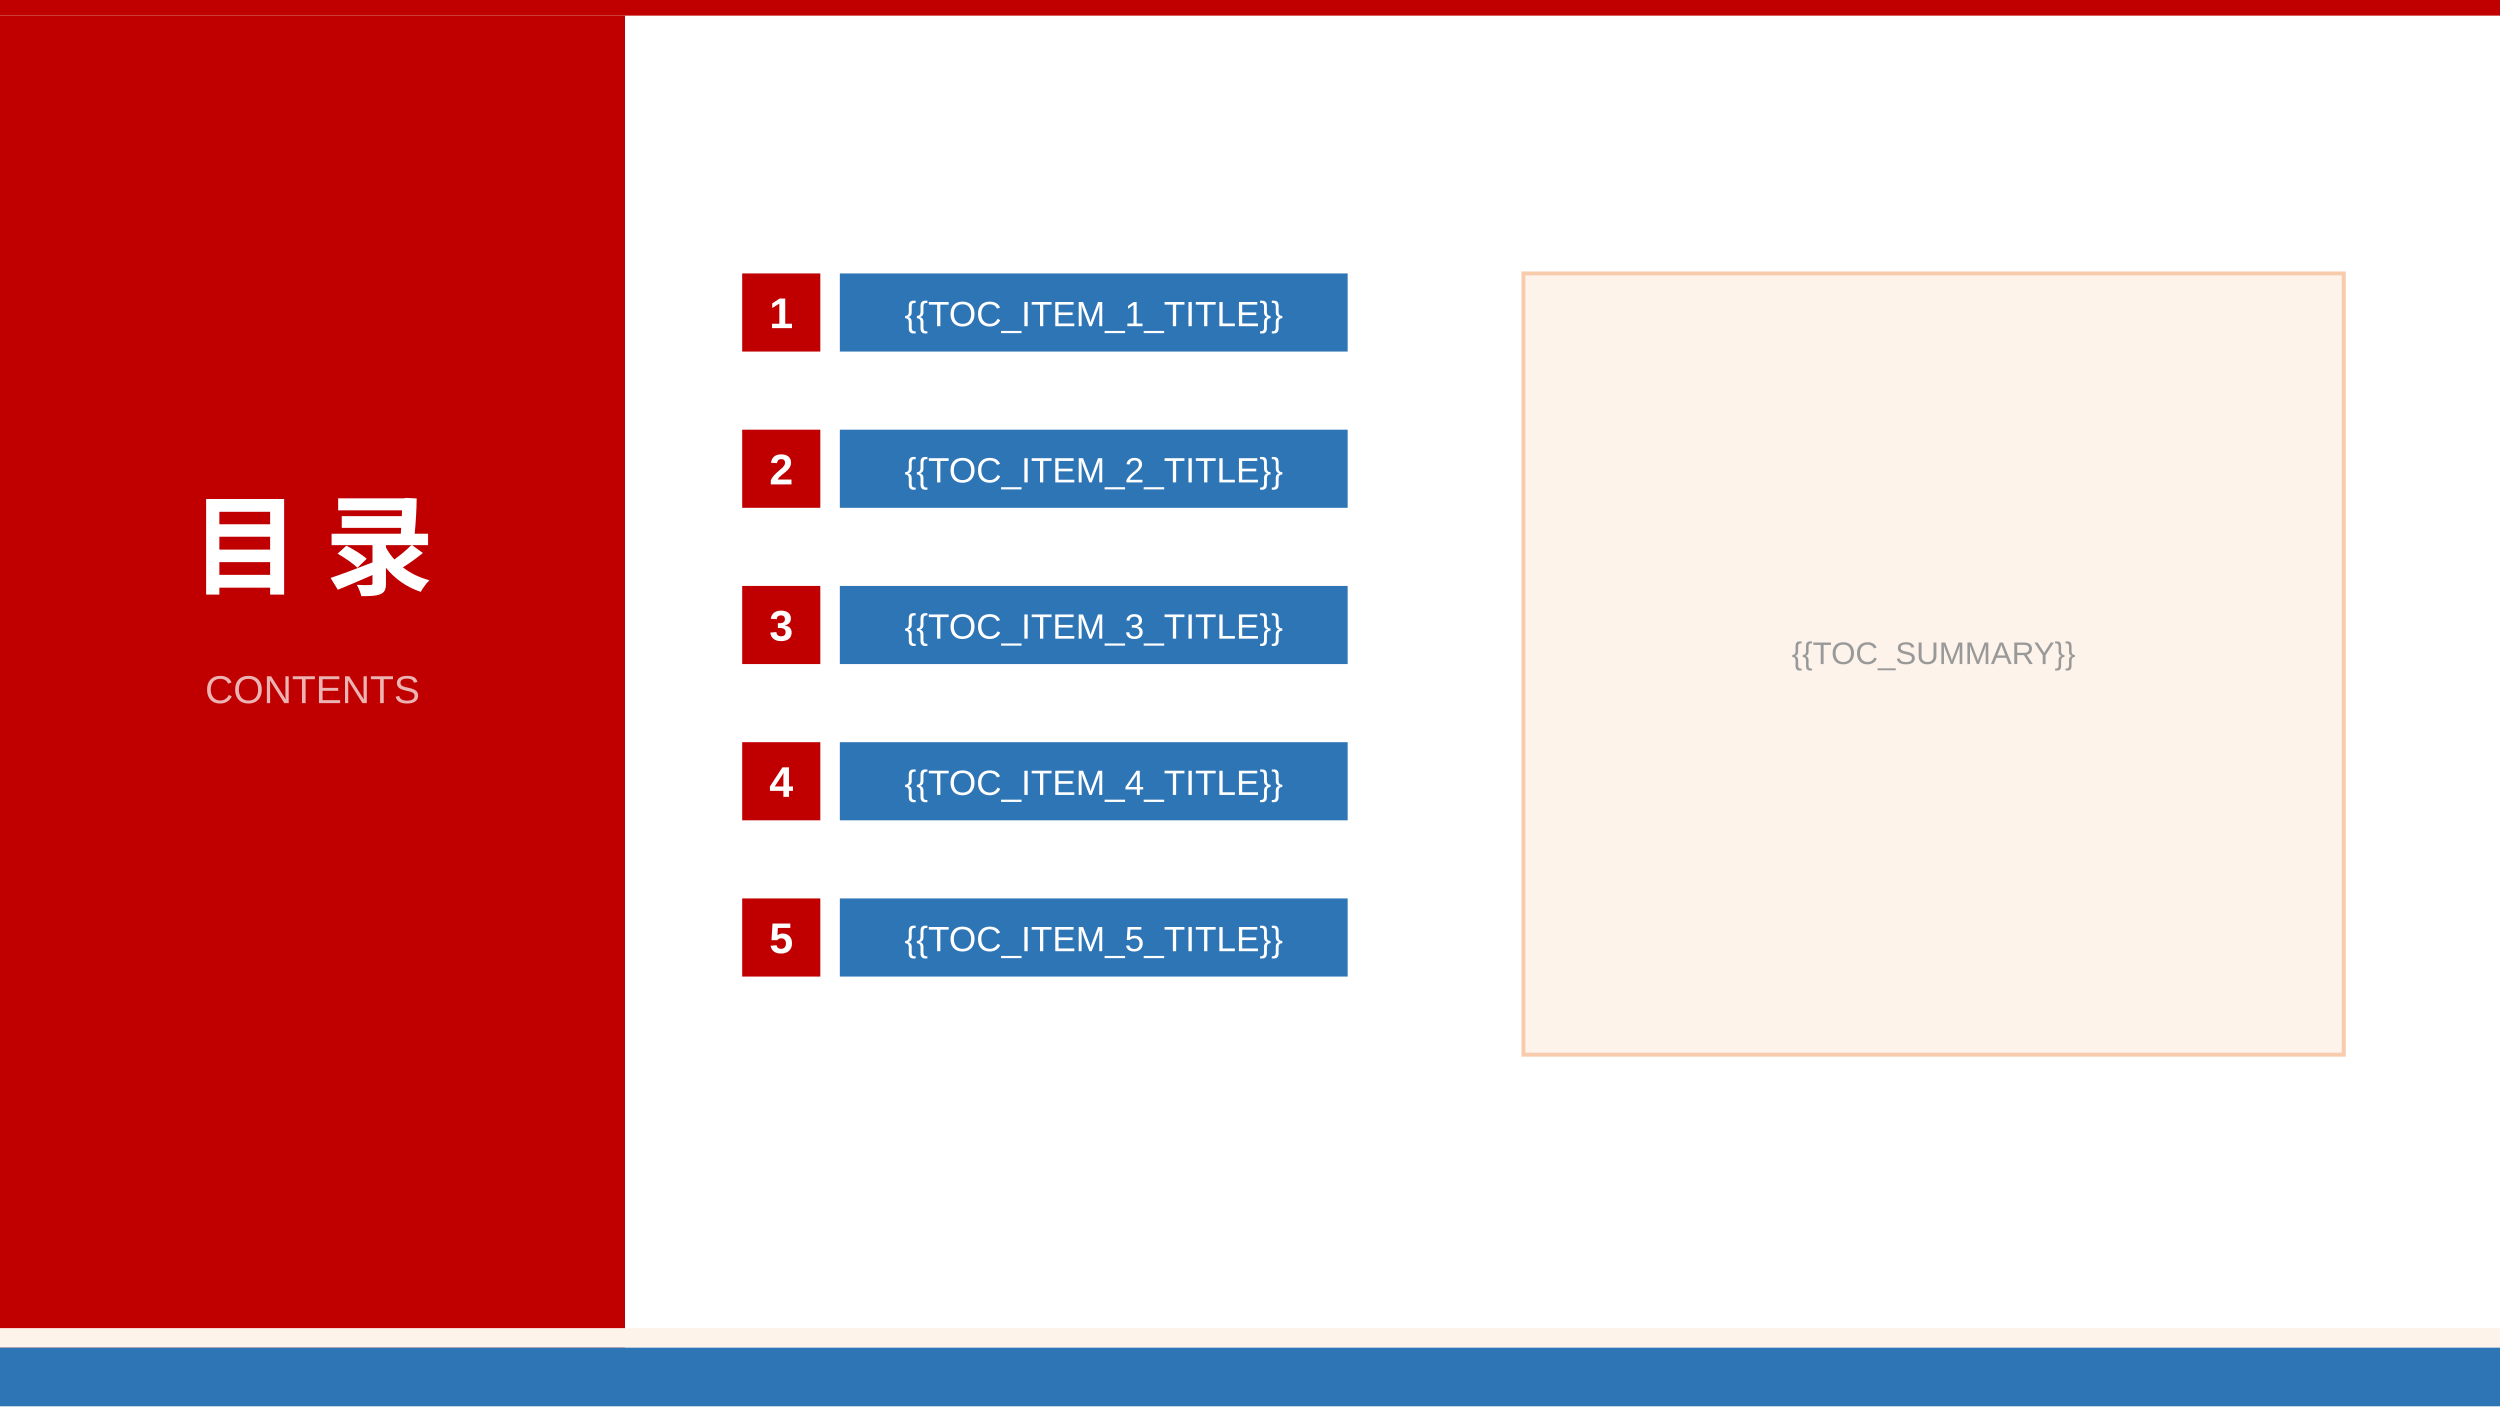
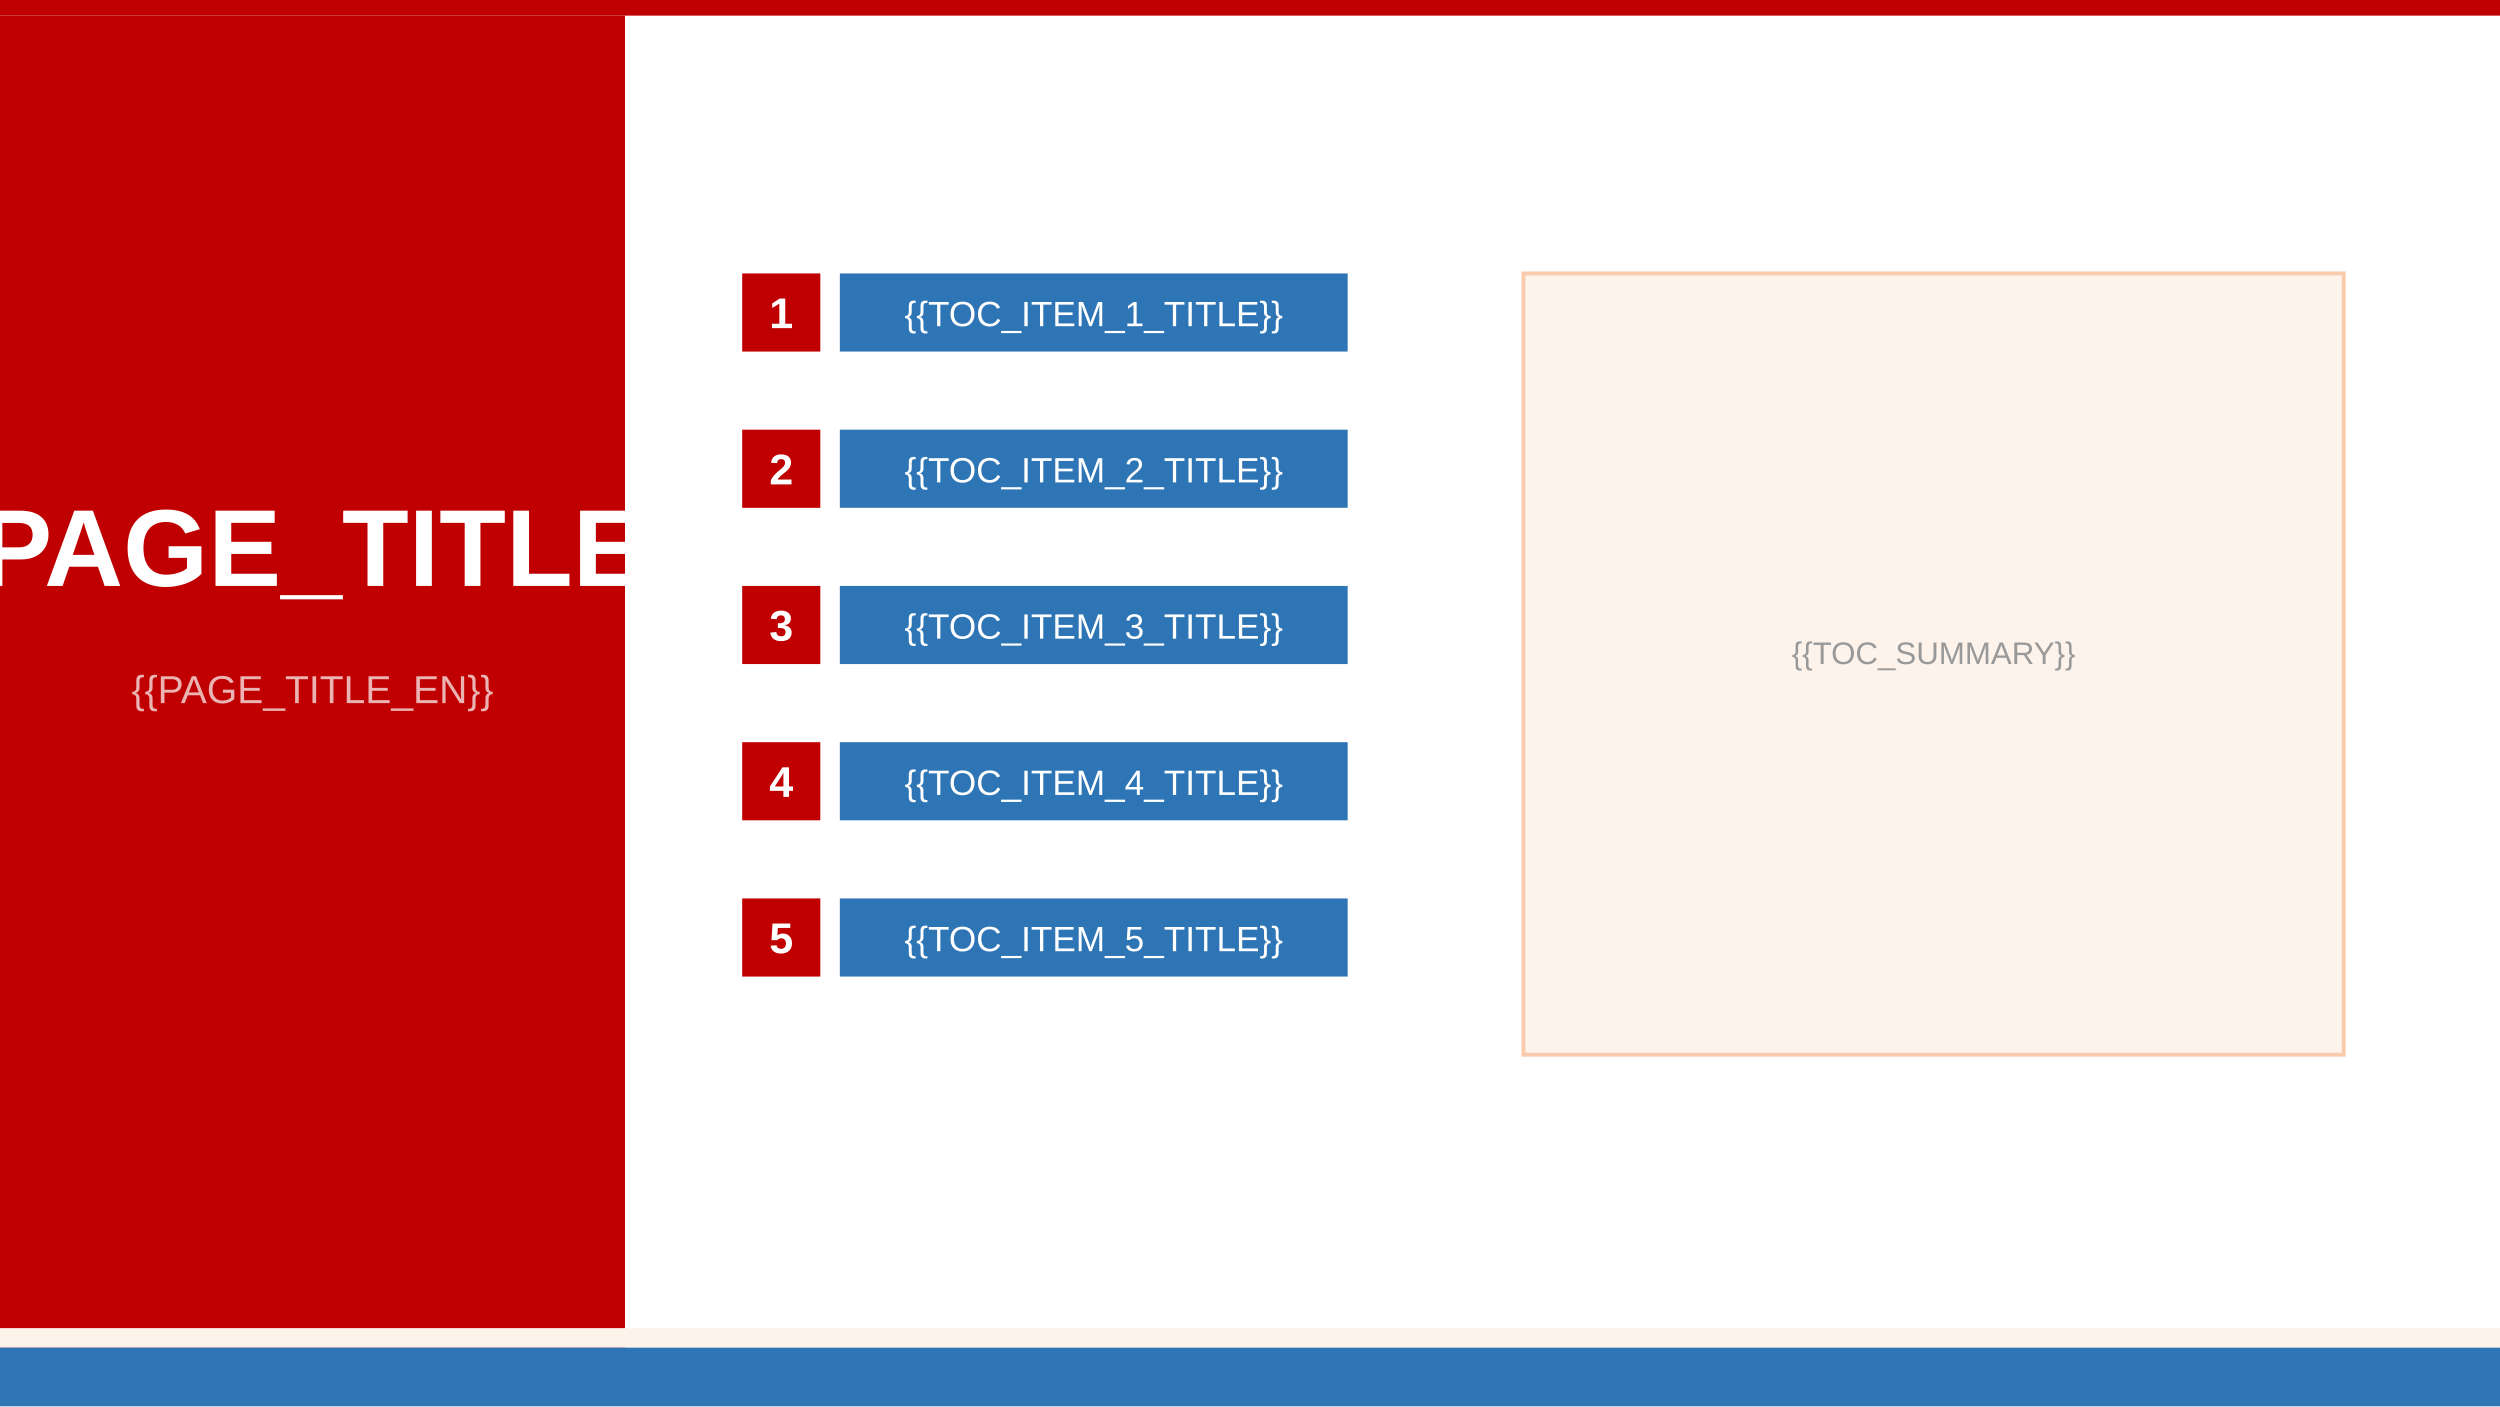
- <svg xmlns="http://www.w3.org/2000/svg" width="1280" height="720" viewBox="0 0 1280 720" data-pptx-master="ai_ops-master" data-pptx-master-name="AI Ops" data-pptx-layout="02_toc" data-pptx-layout-name="Agenda">
-   <rect id="master-bg" width="1280" height="720" fill="#FFFFFF" data-pptx-layer="master" data-pptx-editable="false" />
-   <rect x="0" y="0" width="1280" height="8" fill="#C00000" />
-   <rect x="0" y="8" width="320" height="682" fill="#C00000" />
-   <text x="160" y="300" font-family="'Microsoft YaHei', Arial, sans-serif" font-size="56" font-weight="bold" fill="#FFFFFF" text-anchor="middle">目 录</text>
-   <text x="160" y="360" font-family="Arial, sans-serif" font-size="20" fill="#FFFFFF" text-anchor="middle" fill-opacity="0.7">CONTENTS</text>
-   <rect x="380" y="140" width="40" height="40" fill="#C00000" />
-   <text x="400" y="168" font-family="Arial, sans-serif" font-size="22" font-weight="bold" fill="#FFFFFF" text-anchor="middle">1</text>
-   <rect x="430" y="140" width="260" height="40" fill="#2E75B6" />
-   <text x="560" y="167" font-family="'Microsoft YaHei', Arial, sans-serif" font-size="18" fill="#FFFFFF" text-anchor="middle">{{TOC_ITEM_1_TITLE}}</text>
-   <rect x="380" y="220" width="40" height="40" fill="#C00000" />
-   <text x="400" y="248" font-family="Arial, sans-serif" font-size="22" font-weight="bold" fill="#FFFFFF" text-anchor="middle">2</text>
-   <rect x="430" y="220" width="260" height="40" fill="#2E75B6" />
-   <text x="560" y="247" font-family="'Microsoft YaHei', Arial, sans-serif" font-size="18" fill="#FFFFFF" text-anchor="middle">{{TOC_ITEM_2_TITLE}}</text>
-   <rect x="380" y="300" width="40" height="40" fill="#C00000" />
-   <text x="400" y="328" font-family="Arial, sans-serif" font-size="22" font-weight="bold" fill="#FFFFFF" text-anchor="middle">3</text>
-   <rect x="430" y="300" width="260" height="40" fill="#2E75B6" />
-   <text x="560" y="327" font-family="'Microsoft YaHei', Arial, sans-serif" font-size="18" fill="#FFFFFF" text-anchor="middle">{{TOC_ITEM_3_TITLE}}</text>
-   <rect x="380" y="380" width="40" height="40" fill="#C00000" />
-   <text x="400" y="408" font-family="Arial, sans-serif" font-size="22" font-weight="bold" fill="#FFFFFF" text-anchor="middle">4</text>
-   <rect x="430" y="380" width="260" height="40" fill="#2E75B6" />
-   <text x="560" y="407" font-family="'Microsoft YaHei', Arial, sans-serif" font-size="18" fill="#FFFFFF" text-anchor="middle">{{TOC_ITEM_4_TITLE}}</text>
-   <rect x="380" y="460" width="40" height="40" fill="#C00000" />
-   <text x="400" y="488" font-family="Arial, sans-serif" font-size="22" font-weight="bold" fill="#FFFFFF" text-anchor="middle">5</text>
-   <rect x="430" y="460" width="260" height="40" fill="#2E75B6" />
-   <text x="560" y="487" font-family="'Microsoft YaHei', Arial, sans-serif" font-size="18" fill="#FFFFFF" text-anchor="middle">{{TOC_ITEM_5_TITLE}}</text>
-   <rect x="780" y="140" width="420" height="400" fill="#FDF3EB" stroke="#F8CBAD" stroke-width="2" />
-   <text x="990" y="340" font-family="'Microsoft YaHei', Arial, sans-serif" font-size="16" fill="#999999" text-anchor="middle">{{TOC_SUMMARY}}</text>
-   <rect x="0" y="680" width="1280" height="10" fill="#FDF3EB" />
-   <rect x="0" y="690" width="1280" height="30" fill="#2E75B6" />
+ <svg xmlns="http://www.w3.org/2000/svg" width="1280" height="720" viewBox="0 0 1280 720" data-pptx-master="ai_ops_master" data-pptx-master-name="AI Ops" data-pptx-layout="toc" data-pptx-layout-name="Table of Contents">
+   <rect id="master-background" x="0" y="0" width="1280" height="720" fill="#FFFFFF" data-pptx-layer="master" data-pptx-editable="false" />
+   <rect id="toc-top-strip" x="0" y="0" width="1280" height="8" fill="#C00000" data-pptx-layer="layout" data-pptx-editable="false" />
+   <rect id="toc-left-panel" x="0" y="8" width="320" height="682" fill="#C00000" data-pptx-layer="layout" data-pptx-editable="false" />
+   <rect id="toc-badge-one" x="380" y="140" width="40" height="40" fill="#C00000" data-pptx-layer="layout" data-pptx-editable="false" />
+   <rect id="toc-badge-two" x="380" y="220" width="40" height="40" fill="#C00000" data-pptx-layer="layout" data-pptx-editable="false" />
+   <rect id="toc-badge-three" x="380" y="300" width="40" height="40" fill="#C00000" data-pptx-layer="layout" data-pptx-editable="false" />
+   <rect id="toc-badge-four" x="380" y="380" width="40" height="40" fill="#C00000" data-pptx-layer="layout" data-pptx-editable="false" />
+   <rect id="toc-badge-five" x="380" y="460" width="40" height="40" fill="#C00000" data-pptx-layer="layout" data-pptx-editable="false" />
+   <rect id="toc-tag-one" x="430" y="140" width="260" height="40" fill="#2E75B6" data-pptx-layer="layout" data-pptx-editable="false" />
+   <rect id="toc-tag-two" x="430" y="220" width="260" height="40" fill="#2E75B6" data-pptx-layer="layout" data-pptx-editable="false" />
+   <rect id="toc-tag-three" x="430" y="300" width="260" height="40" fill="#2E75B6" data-pptx-layer="layout" data-pptx-editable="false" />
+   <rect id="toc-tag-four" x="430" y="380" width="260" height="40" fill="#2E75B6" data-pptx-layer="layout" data-pptx-editable="false" />
+   <rect id="toc-tag-five" x="430" y="460" width="260" height="40" fill="#2E75B6" data-pptx-layer="layout" data-pptx-editable="false" />
+   <rect id="toc-summary-panel" x="780" y="140" width="420" height="400" fill="#FDF3EB" stroke="#F8CBAD" stroke-width="2" data-pptx-layer="layout" data-pptx-editable="false" />
+   <text id="toc-index-one" x="400" y="168" text-anchor="middle" fill="#FFFFFF" font-family="Arial, Microsoft YaHei, sans-serif" font-size="22" font-weight="700" data-pptx-layer="layout" data-pptx-editable="false">1</text>
+   <text id="toc-index-two" x="400" y="248" text-anchor="middle" fill="#FFFFFF" font-family="Arial, Microsoft YaHei, sans-serif" font-size="22" font-weight="700" data-pptx-layer="layout" data-pptx-editable="false">2</text>
+   <text id="toc-index-three" x="400" y="328" text-anchor="middle" fill="#FFFFFF" font-family="Arial, Microsoft YaHei, sans-serif" font-size="22" font-weight="700" data-pptx-layer="layout" data-pptx-editable="false">3</text>
+   <text id="toc-index-four" x="400" y="408" text-anchor="middle" fill="#FFFFFF" font-family="Arial, Microsoft YaHei, sans-serif" font-size="22" font-weight="700" data-pptx-layer="layout" data-pptx-editable="false">4</text>
+   <text id="toc-index-five" x="400" y="488" text-anchor="middle" fill="#FFFFFF" font-family="Arial, Microsoft YaHei, sans-serif" font-size="22" font-weight="700" data-pptx-layer="layout" data-pptx-editable="false">5</text>
+   <rect id="toc-bottom-accent" x="0" y="680" width="1280" height="10" fill="#FDF3EB" data-pptx-layer="layout" data-pptx-editable="false" />
+   <rect id="toc-bottom-band" x="0" y="690" width="1280" height="30" fill="#2E75B6" data-pptx-layer="layout" data-pptx-editable="false" />
+   <g id="toc-title-slot" data-pptx-placeholder="title" data-pptx-bounds="20 240 280 80">
+     <text id="toc-title-carrier" data-pptx-carrier="true" x="160" y="300" text-anchor="middle" fill="#FFFFFF" font-family="Arial, Microsoft YaHei, sans-serif" font-size="56" font-weight="700">{{PAGE_TITLE}}</text>
+   </g>
+   <g id="toc-subtitle-slot" data-pptx-placeholder="subtitle" data-pptx-idx="1" data-pptx-bounds="20 336 280 36">
+     <text id="toc-subtitle-carrier" data-pptx-carrier="true" x="160" y="360" text-anchor="middle" fill="#FFFFFF" fill-opacity="0.7" font-family="Arial, Microsoft YaHei, sans-serif" font-size="20">{{PAGE_TITLE_EN}}</text>
+   </g>
+   <g id="toc-item-one-slot" data-pptx-placeholder="object" data-pptx-idx="2" data-pptx-bounds="430 140 260 40">
+     <text id="toc-item-one-carrier" data-pptx-carrier="true" x="560" y="167" text-anchor="middle" fill="#FFFFFF" font-family="Arial, Microsoft YaHei, sans-serif" font-size="18">{{TOC_ITEM_1_TITLE}}</text>
+   </g>
+   <g id="toc-item-two-slot" data-pptx-placeholder="object" data-pptx-idx="3" data-pptx-bounds="430 220 260 40">
+     <text id="toc-item-two-carrier" data-pptx-carrier="true" x="560" y="247" text-anchor="middle" fill="#FFFFFF" font-family="Arial, Microsoft YaHei, sans-serif" font-size="18">{{TOC_ITEM_2_TITLE}}</text>
+   </g>
+   <g id="toc-item-three-slot" data-pptx-placeholder="object" data-pptx-idx="4" data-pptx-bounds="430 300 260 40">
+     <text id="toc-item-three-carrier" data-pptx-carrier="true" x="560" y="327" text-anchor="middle" fill="#FFFFFF" font-family="Arial, Microsoft YaHei, sans-serif" font-size="18">{{TOC_ITEM_3_TITLE}}</text>
+   </g>
+   <g id="toc-item-four-slot" data-pptx-placeholder="object" data-pptx-idx="5" data-pptx-bounds="430 380 260 40">
+     <text id="toc-item-four-carrier" data-pptx-carrier="true" x="560" y="407" text-anchor="middle" fill="#FFFFFF" font-family="Arial, Microsoft YaHei, sans-serif" font-size="18">{{TOC_ITEM_4_TITLE}}</text>
+   </g>
+   <g id="toc-item-five-slot" data-pptx-placeholder="object" data-pptx-idx="6" data-pptx-bounds="430 460 260 40">
+     <text id="toc-item-five-carrier" data-pptx-carrier="true" x="560" y="487" text-anchor="middle" fill="#FFFFFF" font-family="Arial, Microsoft YaHei, sans-serif" font-size="18">{{TOC_ITEM_5_TITLE}}</text>
+   </g>
+   <g id="toc-summary-slot" data-pptx-placeholder="object" data-pptx-idx="7" data-pptx-bounds="800 160 380 360">
+     <text id="toc-summary-carrier" data-pptx-carrier="true" x="990" y="340" text-anchor="middle" fill="#999999" font-family="Arial, Microsoft YaHei, sans-serif" font-size="16">{{TOC_SUMMARY}}</text>
+   </g>
</svg>
